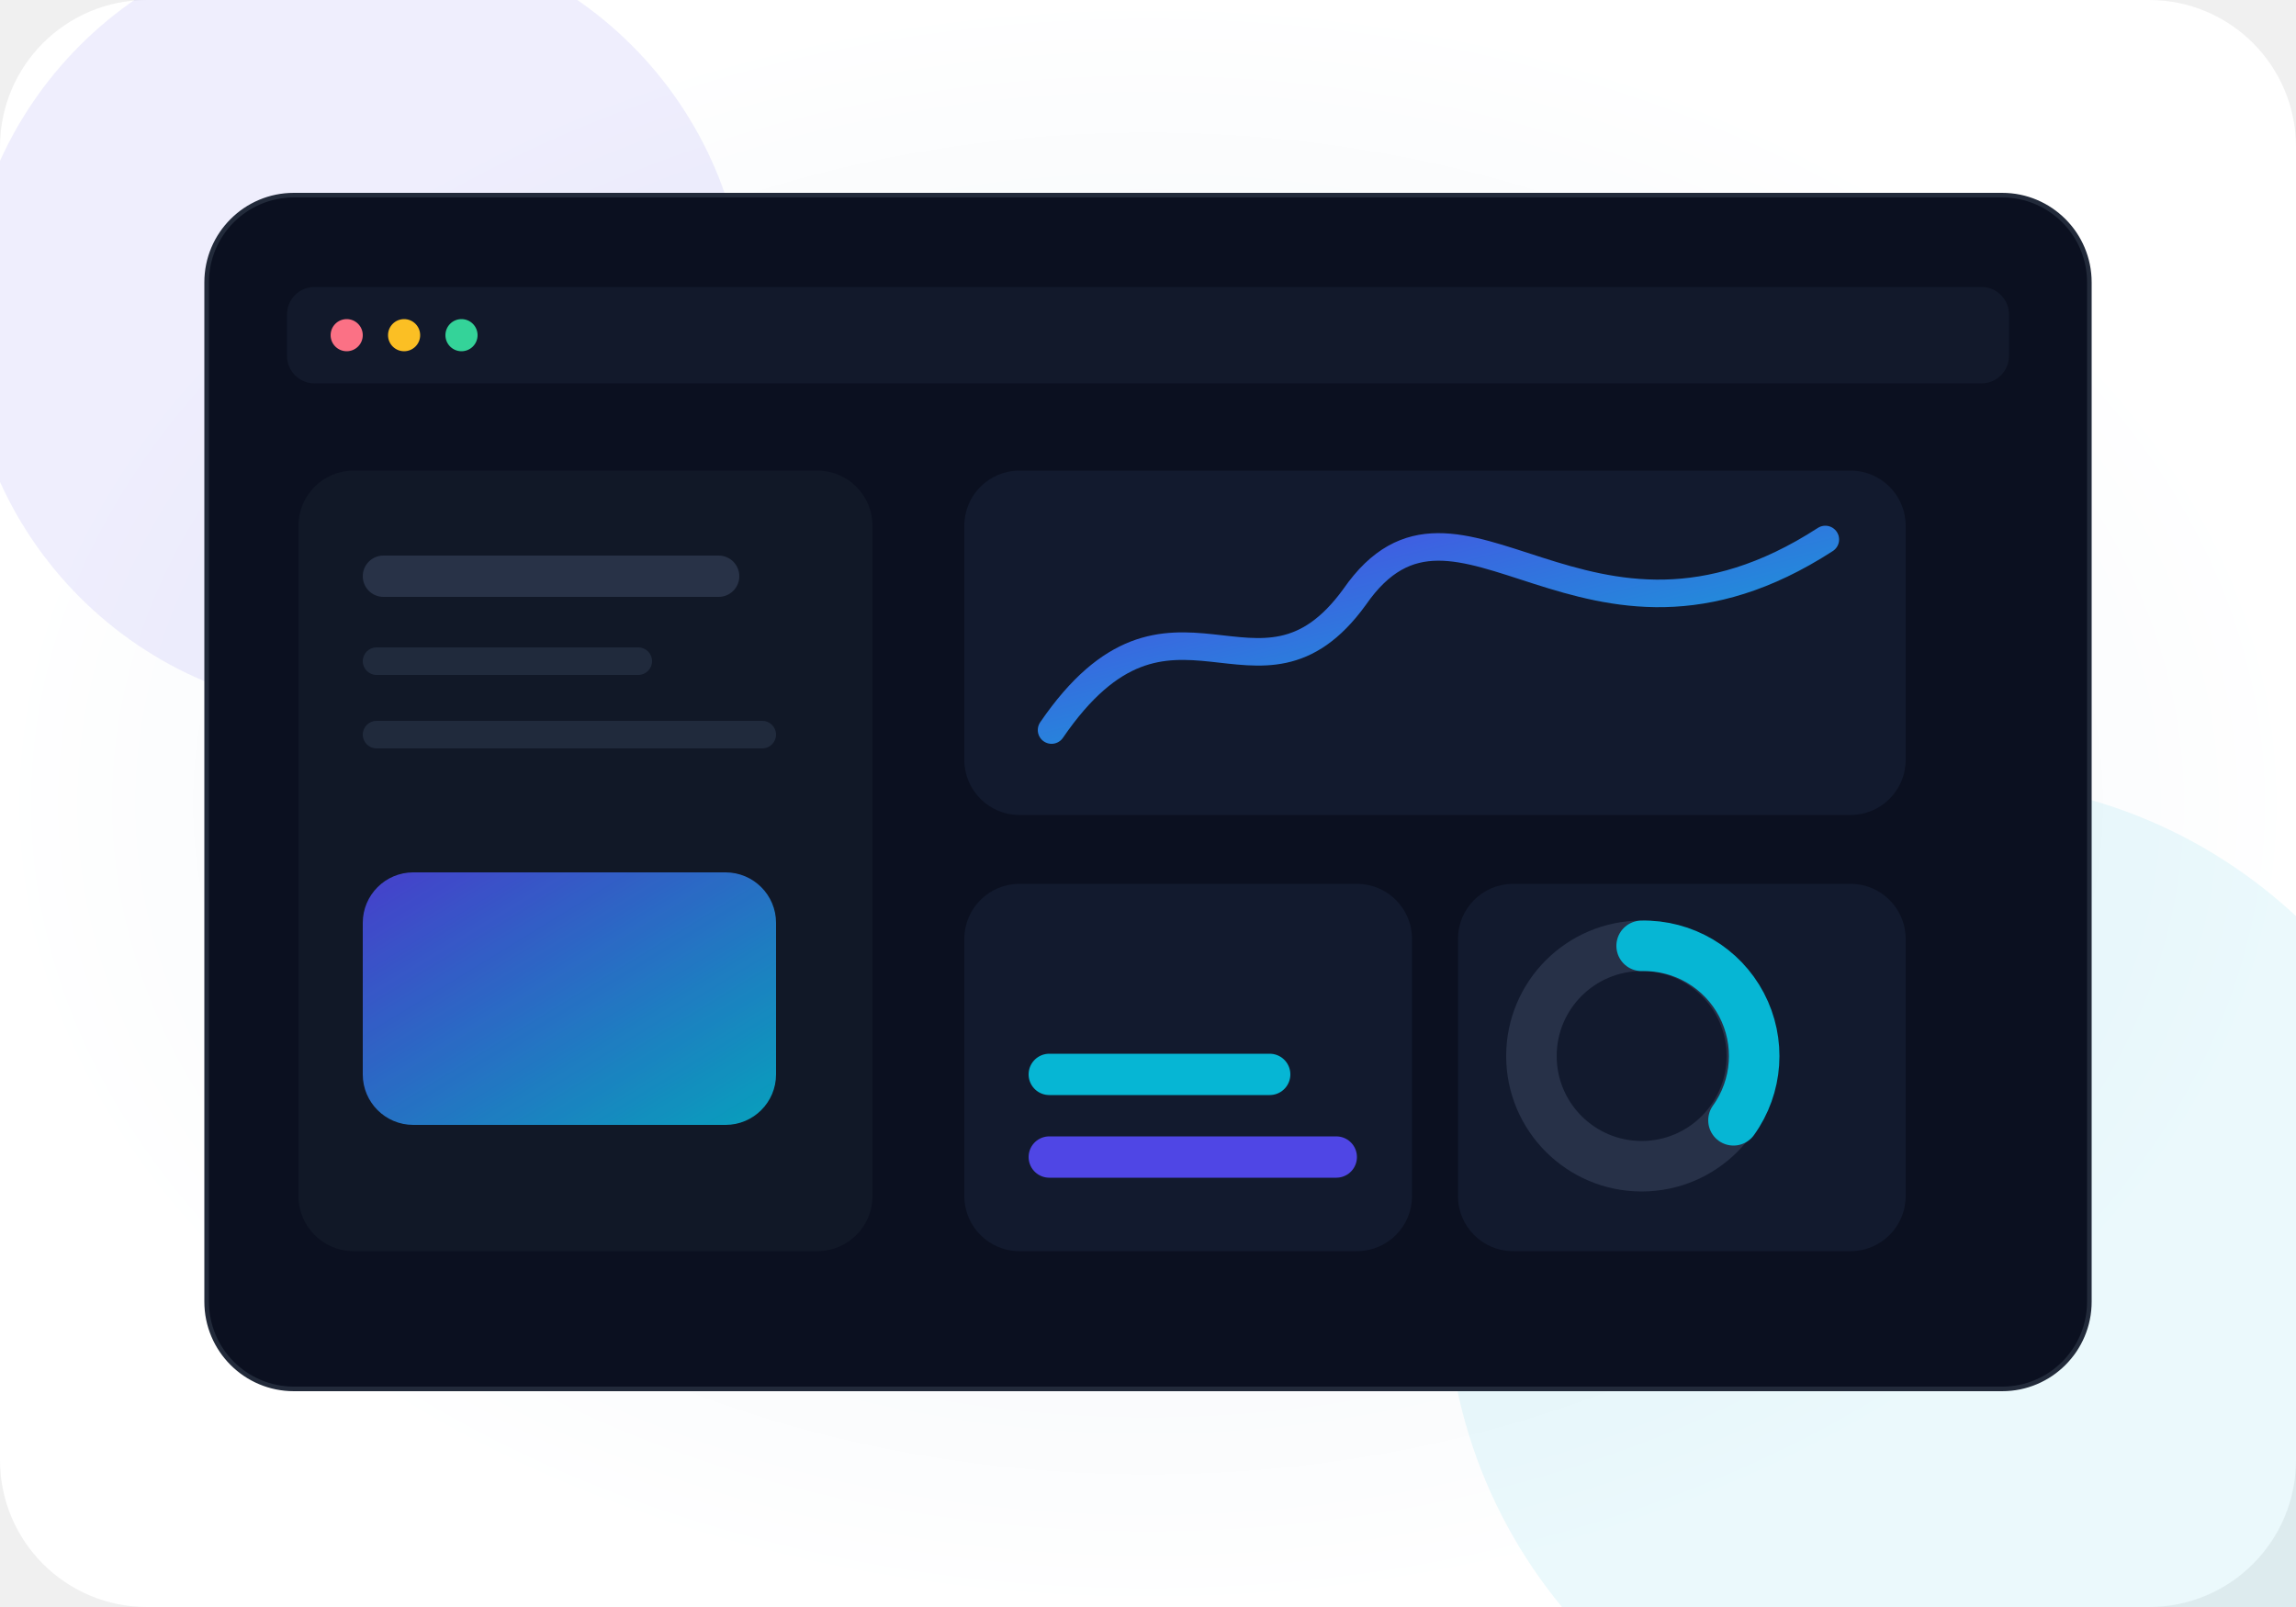
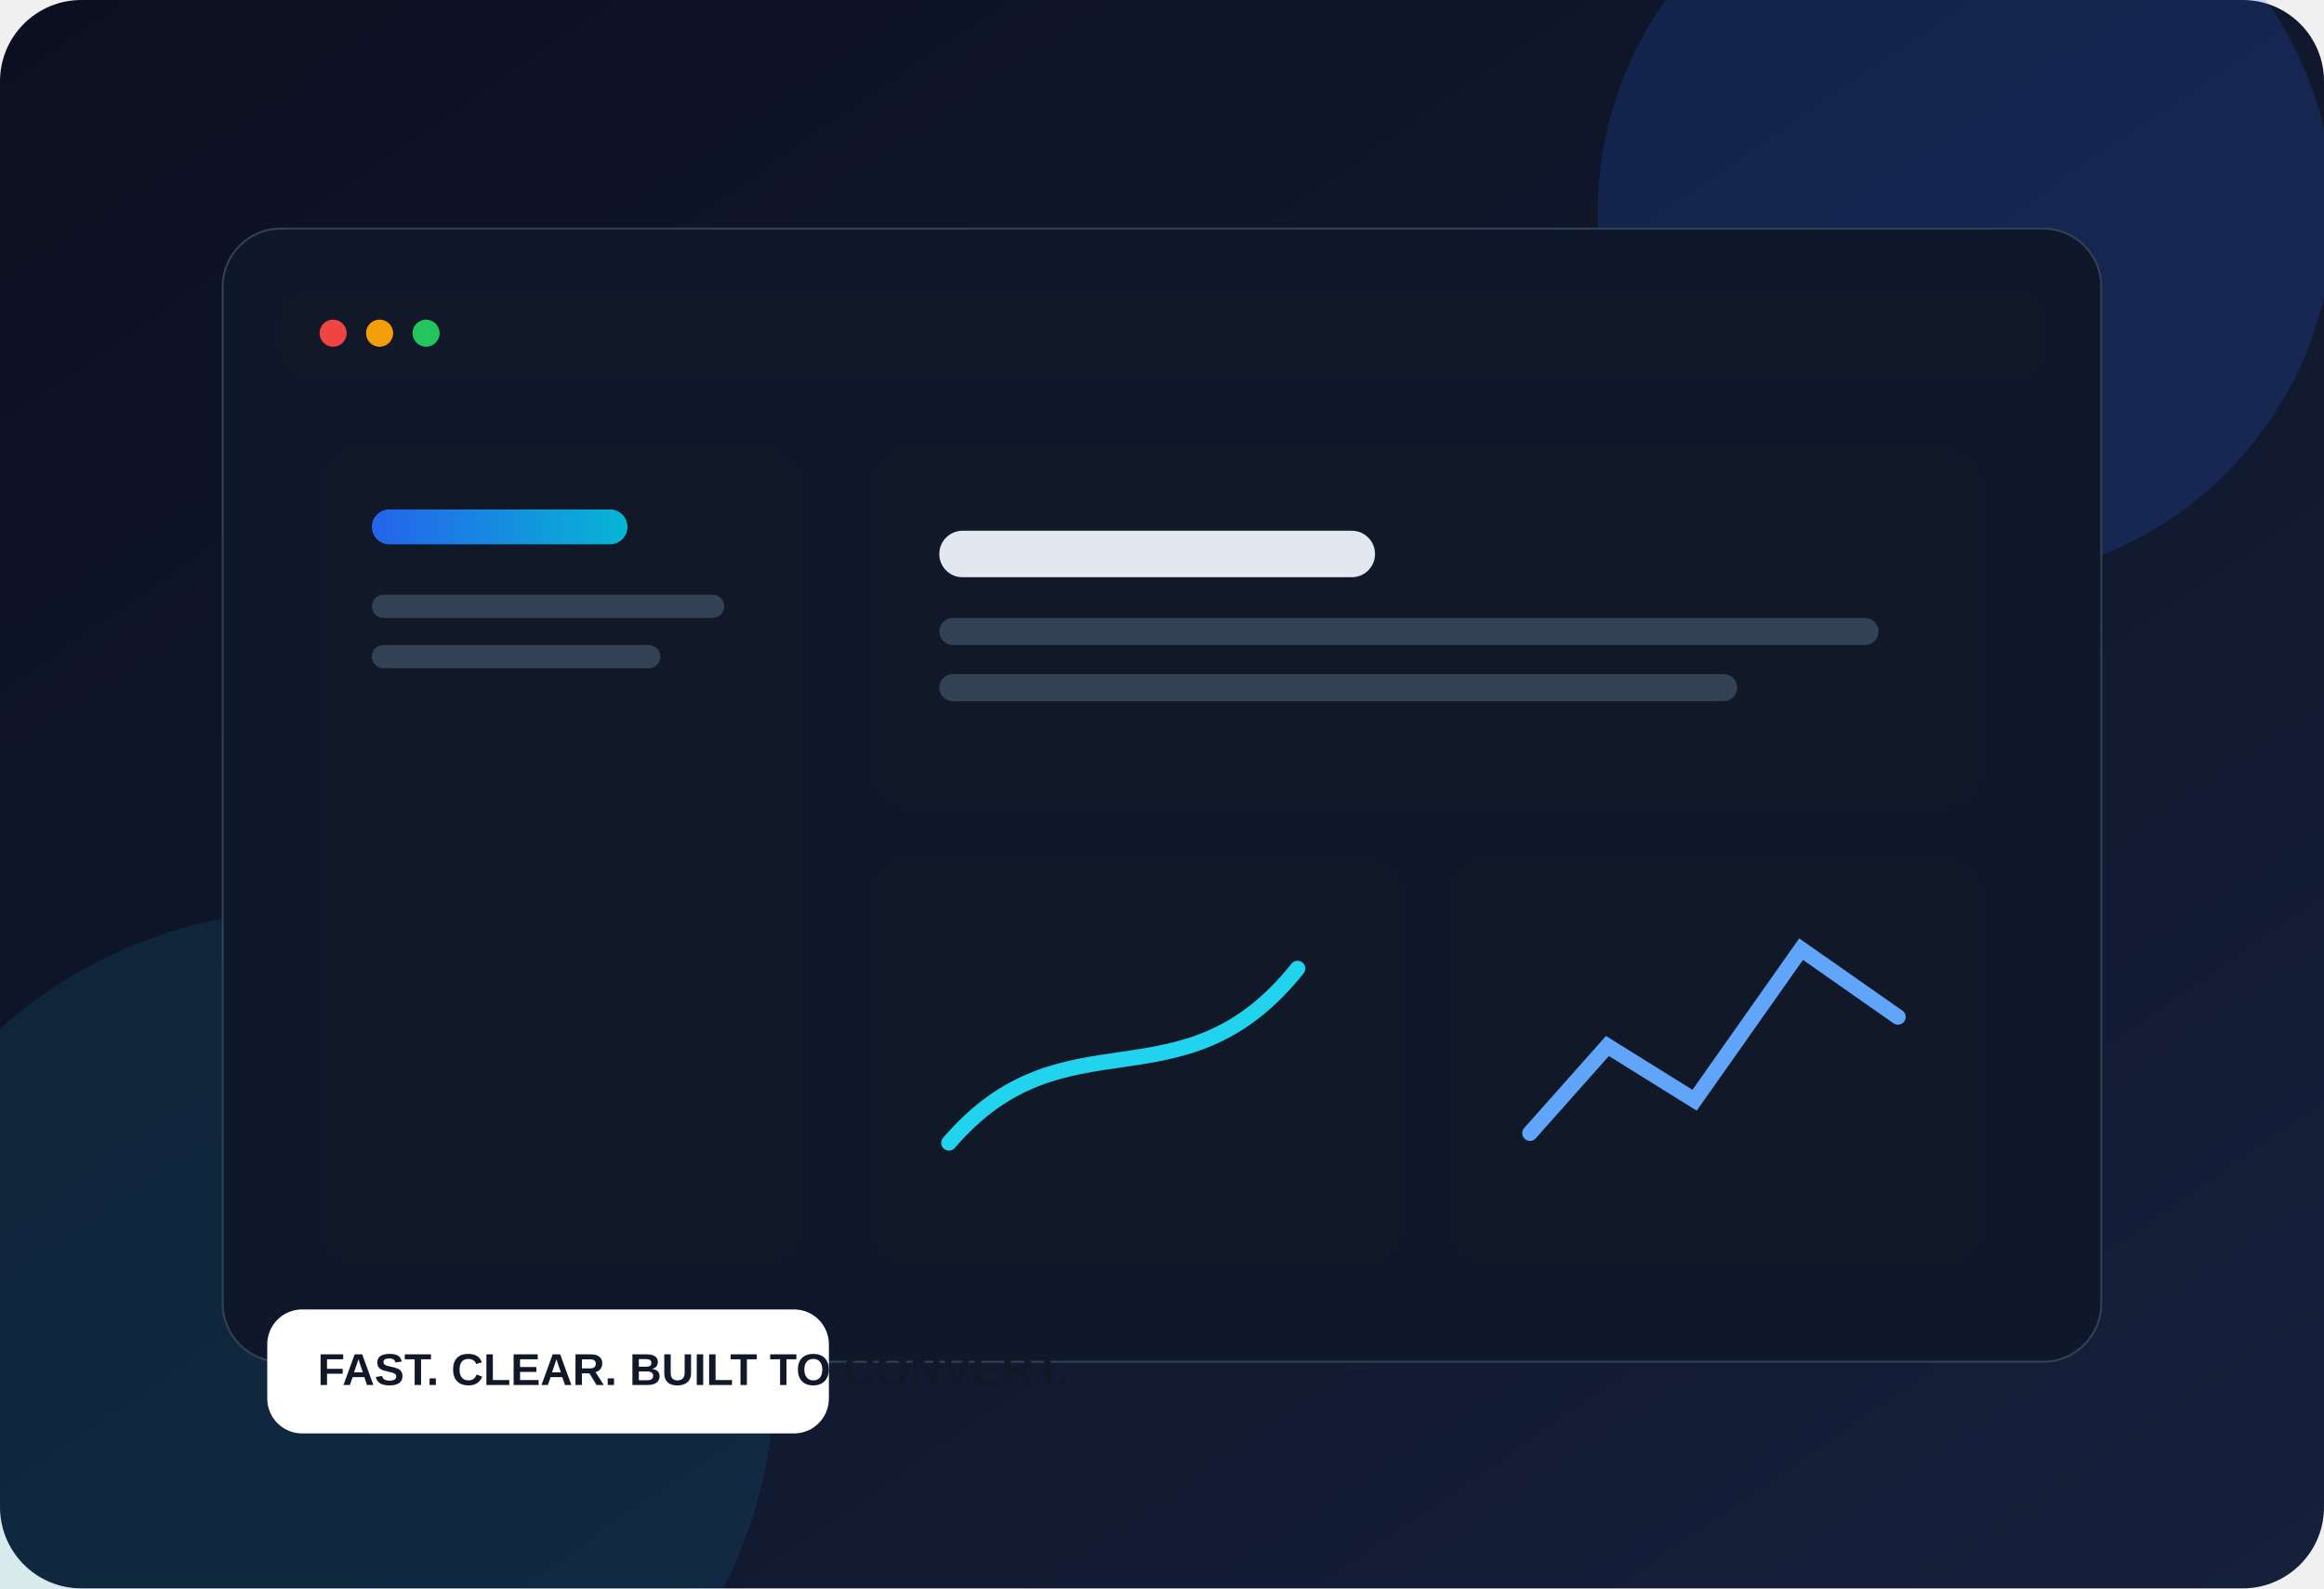
- <svg xmlns="http://www.w3.org/2000/svg" width="1000" height="700" viewBox="0 0 1000 700" fill="none">
+ <svg xmlns="http://www.w3.org/2000/svg" viewBox="0 0 1200 820">
  <defs>
    <linearGradient id="g" x1="0" y1="0" x2="1" y2="1">
-       <stop stop-color="#4F46E5" />
-       <stop offset="1" stop-color="#06B6D4" />
+       <stop stop-color="#0b1020" />
+       <stop offset="1" stop-color="#16203b" />
    </linearGradient>
-     <radialGradient id="bg">
-       <stop stop-color="#EEF2FF" />
-       <stop offset=".65" stop-color="#F8FAFC" />
-       <stop offset="1" stop-color="#FFFFFF" />
-     </radialGradient>
+     <linearGradient id="a">
+       <stop stop-color="#2563eb" />
+       <stop offset="1" stop-color="#06b6d4" />
+     </linearGradient>
  </defs>
-   <rect width="1000" height="700" rx="64" fill="url(#bg)" />
-   <circle cx="155" cy="140" r="170" fill="#4F46E5" opacity=".09" />
-   <circle cx="850" cy="560" r="220" fill="#06B6D4" opacity=".08" />
-   <rect x="90" y="85" width="820" height="520" rx="38" fill="#0B1020" stroke="#222A3A" stroke-width="2" />
-   <rect x="125" y="125" width="750" height="42" rx="12" fill="#12192B" />
-   <circle cx="151" cy="146" r="7" fill="#FB7185" />
-   <circle cx="176" cy="146" r="7" fill="#FBBF24" />
-   <circle cx="201" cy="146" r="7" fill="#34D399" />
-   <rect x="130" y="205" width="250" height="340" rx="24" fill="#111827" />
-   <rect x="420" y="205" width="410" height="150" rx="24" fill="#121A2E" />
-   <rect x="420" y="385" width="195" height="160" rx="24" fill="#121A2E" />
-   <rect x="635" y="385" width="195" height="160" rx="24" fill="#121A2E" />
-   <path d="M458 318 C510 242 548 318 590 260 C635 195 690 303 795 235" fill="none" stroke="url(#g)" stroke-width="12" stroke-linecap="round" />
-   <rect x="158" y="242" width="164" height="18" rx="9" fill="#283247" />
-   <rect x="158" y="282" width="126" height="12" rx="6" fill="#202A3C" />
-   <rect x="158" y="314" width="180" height="12" rx="6" fill="#202A3C" />
-   <rect x="158" y="380" width="180" height="110" rx="22" fill="url(#g)" opacity=".86" />
-   <circle cx="715" cy="460" r="48" fill="none" stroke="#273148" stroke-width="22" />
-   <path d="M715 412 A48 48 0 0 1 755 488" fill="none" stroke="#06B6D4" stroke-width="22" stroke-linecap="round" />
-   <path d="M457 504 h125" stroke="#4F46E5" stroke-width="18" stroke-linecap="round" />
-   <path d="M457 468 h96" stroke="#06B6D4" stroke-width="18" stroke-linecap="round" />
+   <rect width="1200" height="820" rx="42" fill="url(#g)" />
+   <circle cx="1015" cy="110" r="190" fill="#2563eb" opacity=".18" />
+   <circle cx="160" cy="710" r="240" fill="#06b6d4" opacity=".1" />
+   <rect x="115" y="118" width="970" height="585" rx="30" fill="#0f172a" stroke="#334155" />
+   <rect x="145" y="151" width="910" height="43" rx="14" fill="#111827" />
+   <circle cx="172" cy="172" r="7" fill="#ef4444" />
+   <circle cx="196" cy="172" r="7" fill="#f59e0b" />
+   <circle cx="220" cy="172" r="7" fill="#22c55e" />
+   <rect x="165" y="232" width="250" height="420" rx="20" fill="#111827" />
+   <rect x="449" y="232" width="575" height="184" rx="20" fill="#111827" />
+   <rect x="449" y="443" width="275" height="209" rx="20" fill="#111827" />
+   <rect x="749" y="443" width="275" height="209" rx="20" fill="#111827" />
+   <rect x="192" y="263" width="132" height="18" rx="9" fill="url(#a)" />
+   <rect x="192" y="307" width="182" height="12" rx="6" fill="#334155" />
+   <rect x="192" y="333" width="149" height="12" rx="6" fill="#334155" />
+   <rect x="485" y="274" width="225" height="24" rx="12" fill="#e2e8f0" />
+   <rect x="485" y="319" width="485" height="14" rx="7" fill="#334155" />
+   <rect x="485" y="348" width="412" height="14" rx="7" fill="#334155" />
+   <path d="M490 590 C550 520 610 575 670 500" stroke="#22d3ee" stroke-width="8" fill="none" stroke-linecap="round" />
+   <path d="M790 585 L830 540 L875 568 L930 490 L980 525" stroke="#60a5fa" stroke-width="8" fill="none" stroke-linecap="round" />
+   <rect x="138" y="676" width="290" height="64" rx="18" fill="#fff" />
+   <text x="164" y="715" font-family="Arial" font-size="23" font-weight="700" fill="#111827">FAST. CLEAR. BUILT TO CONVERT.</text>
</svg>
